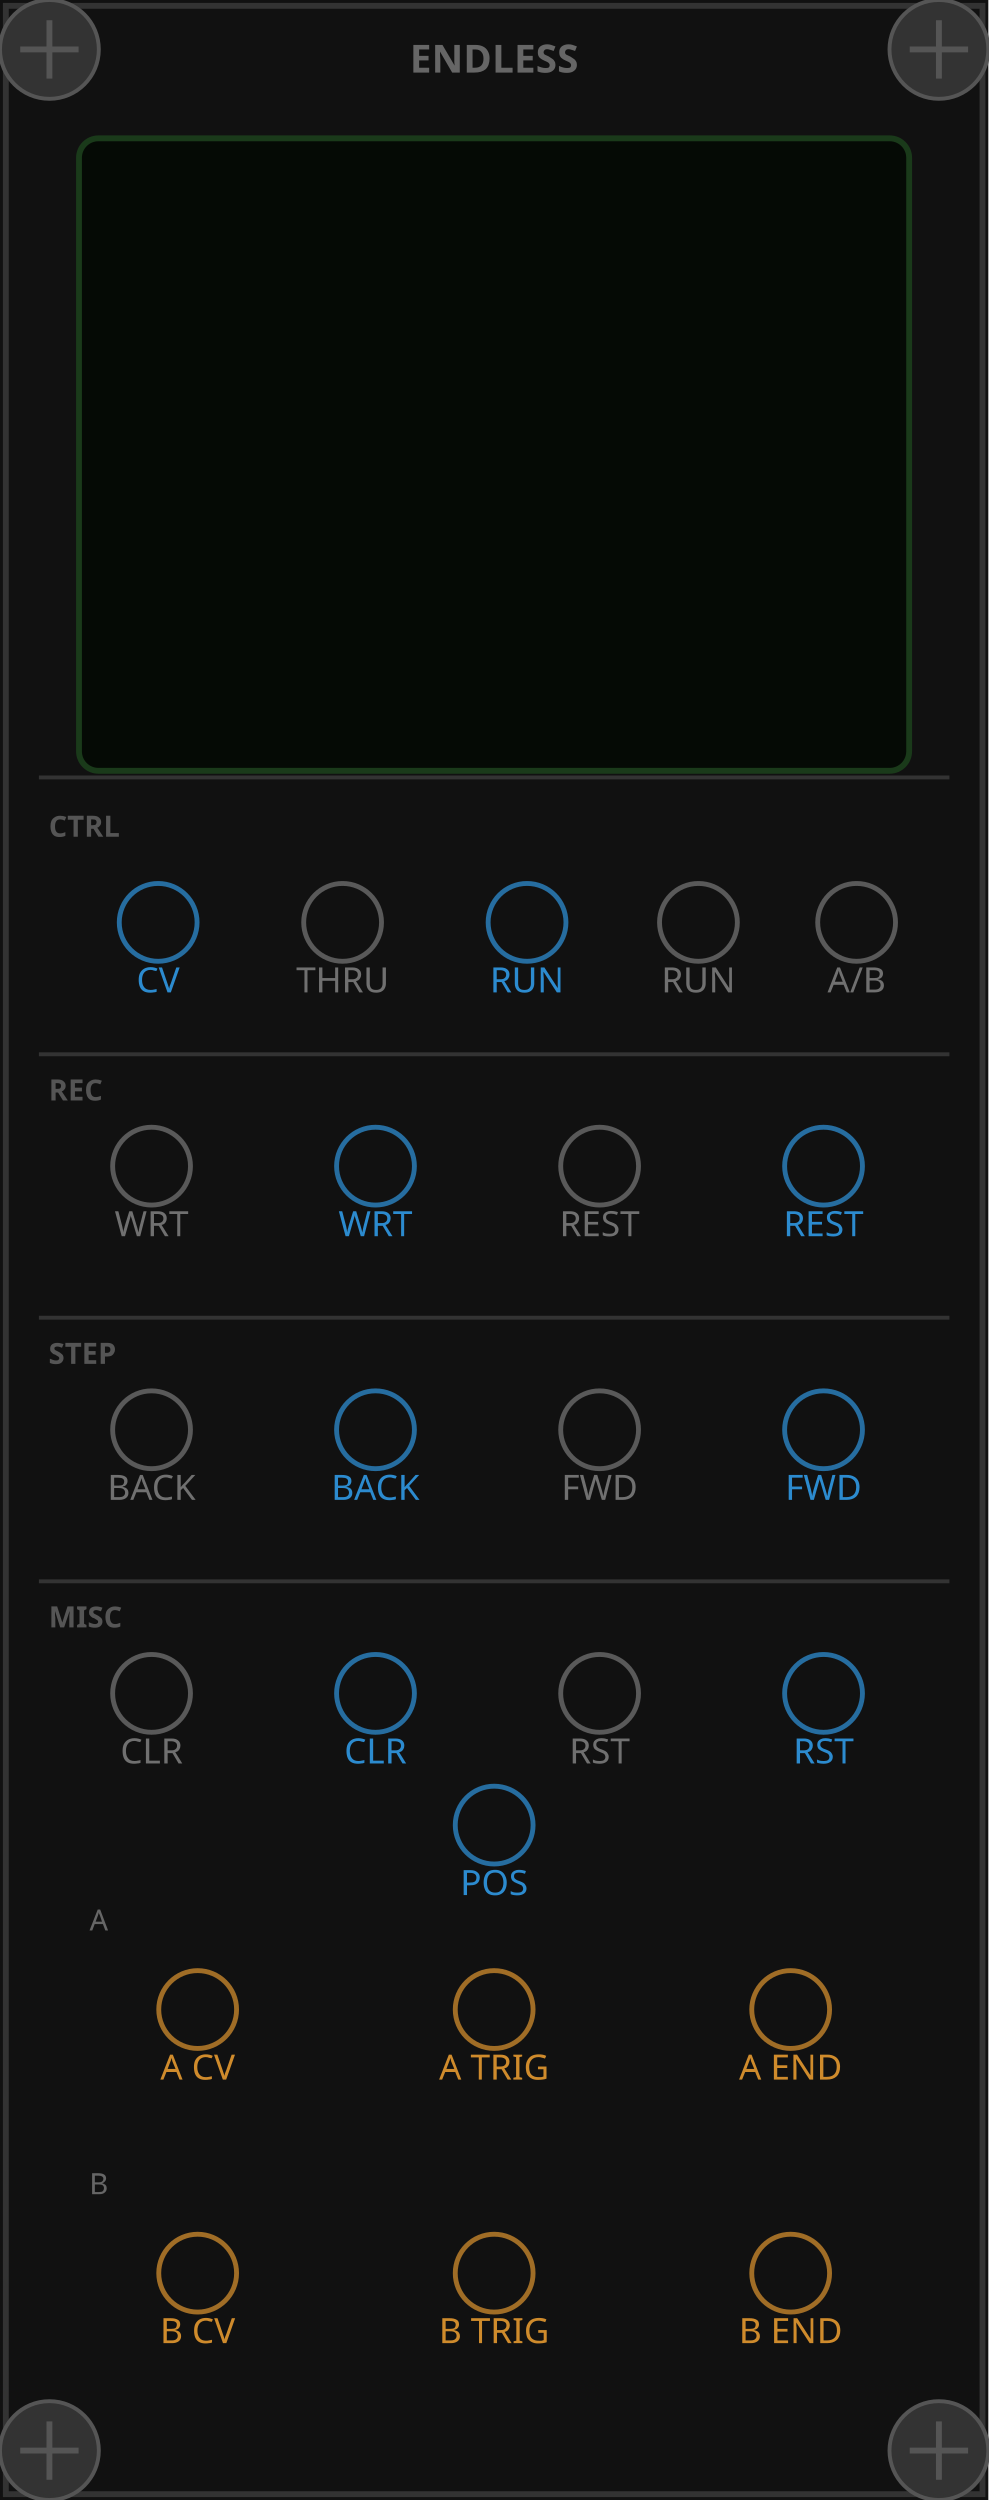
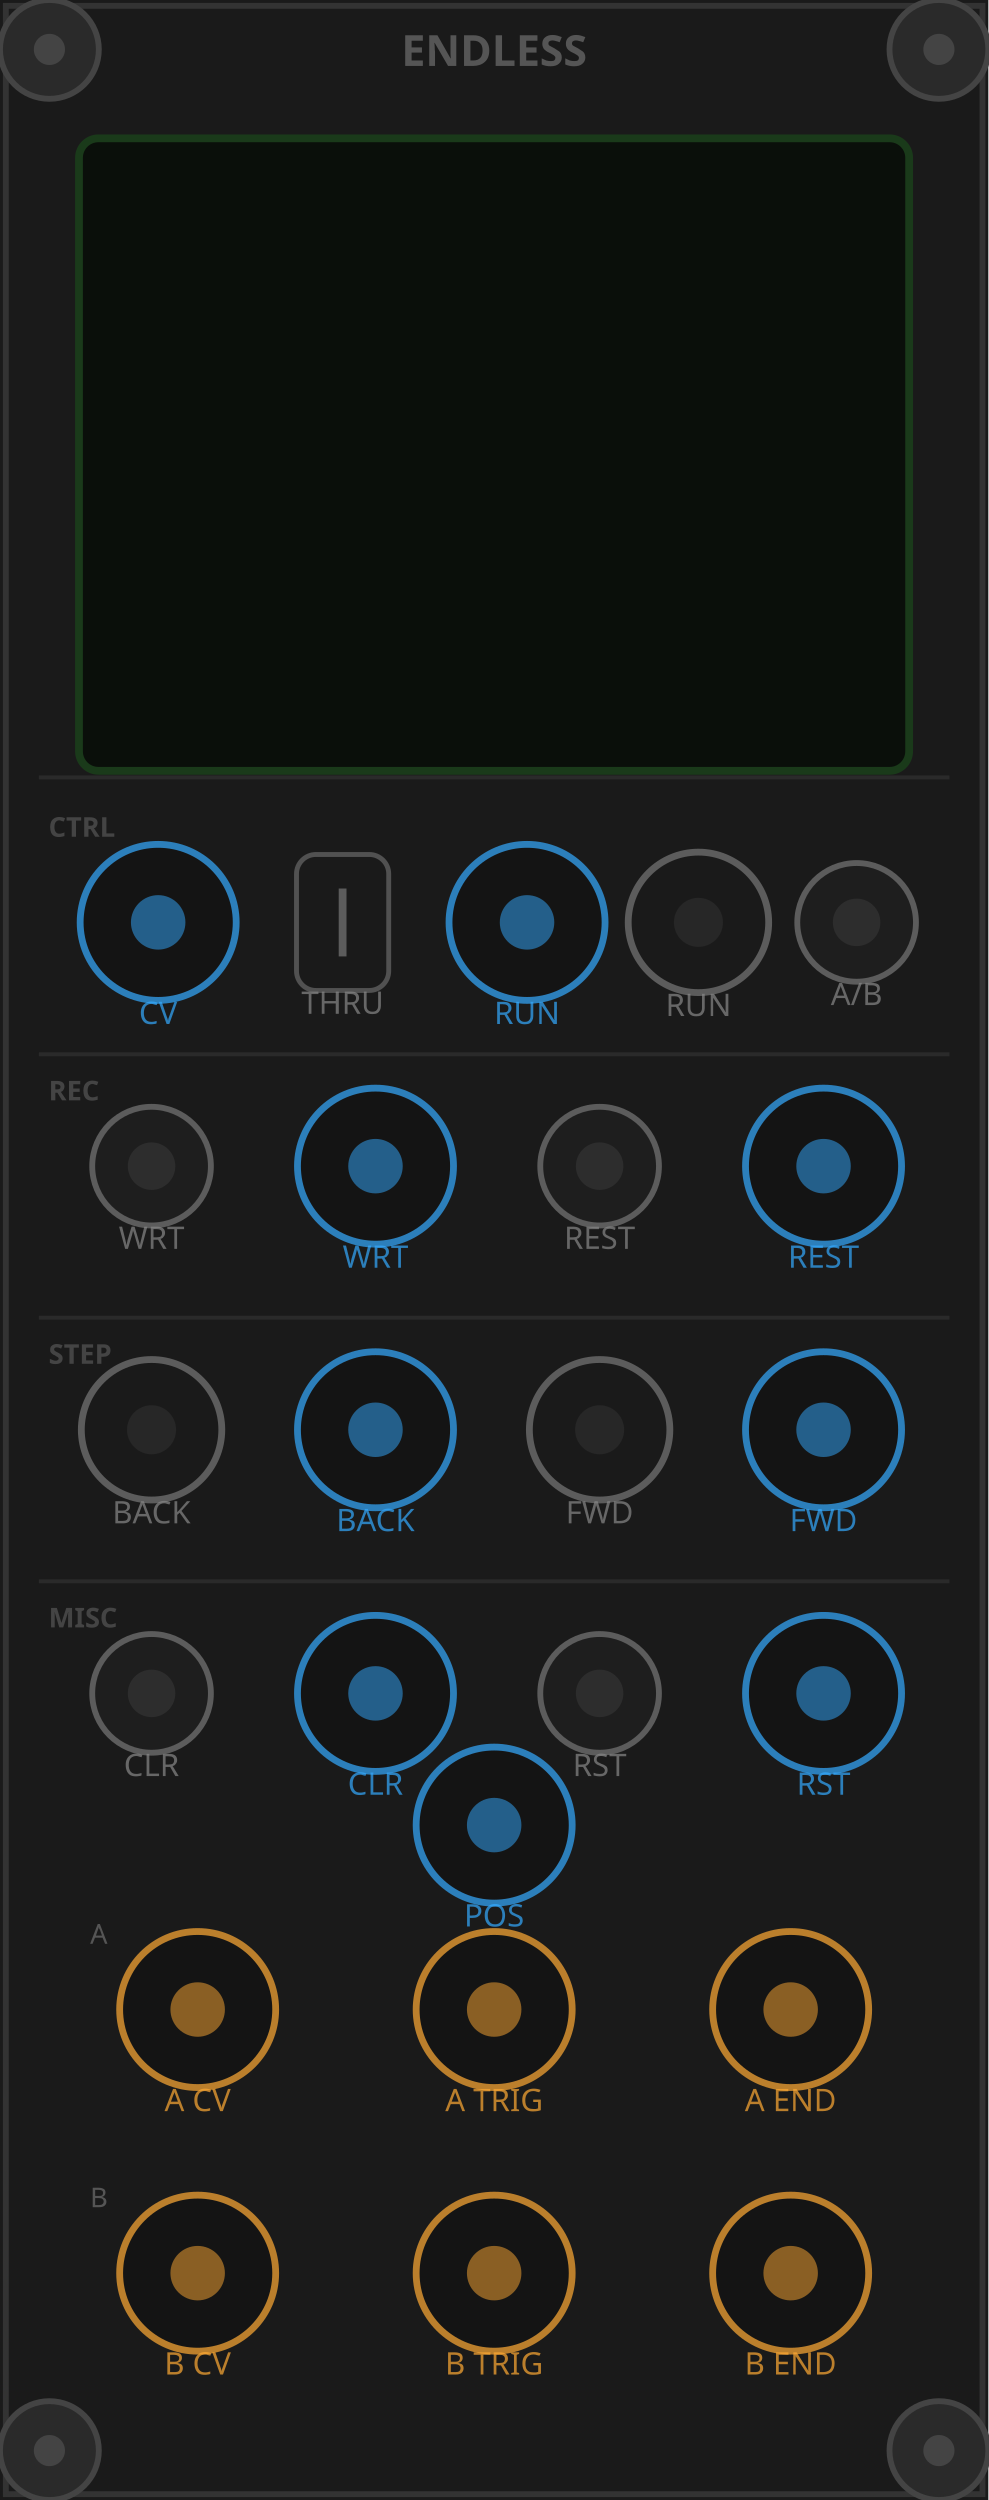
- <svg xmlns="http://www.w3.org/2000/svg" viewBox="0 0 50.80 128.5" width="50.80mm" height="128.5mm" version="1.1" id="svg42">
-   <defs id="defs2">
-     <filter id="glow">
-       <feGaussianBlur stdDeviation="0.3" result="blur" id="feGaussianBlur1" />
-       <feMerge id="feMerge2">
-         <feMergeNode in="blur" id="feMergeNode1" />
-         <feMergeNode in="SourceGraphic" id="feMergeNode2" />
-       </feMerge>
-     </filter>
-   </defs>
-   <rect width="50.80" height="128.5" fill="#111" id="rect2" />
-   <rect x="0.3" y="0.3" width="50.20" height="127.9" fill="none" stroke="#333" stroke-width="0.3" id="rect3" />
-   <circle cx="2.54" cy="2.54" r="2.54" fill="#333" stroke="#555" stroke-width="0.2" id="circle3" />
-   <line x1="1.04" y1="2.54" x2="4.04" y2="2.54" stroke="#555" stroke-width="0.3" id="line3" />
-   <line x1="2.54" y1="1.04" x2="2.54" y2="4.04" stroke="#555" stroke-width="0.3" id="line4" />
-   <circle cx="2.54" cy="125.96" r="2.54" fill="#333" stroke="#555" stroke-width="0.2" id="circle4" />
-   <line x1="1.04" y1="125.96" x2="4.04" y2="125.96" stroke="#555" stroke-width="0.3" id="line5" />
-   <line x1="2.54" y1="124.46" x2="2.54" y2="127.46" stroke="#555" stroke-width="0.3" id="line6" />
-   <circle cx="48.26" cy="2.54" r="2.54" fill="#333" stroke="#555" stroke-width="0.2" id="circle6" />
-   <line x1="46.76" y1="2.54" x2="49.76" y2="2.54" stroke="#555" stroke-width="0.3" id="line7" />
-   <line x1="48.26" y1="1.04" x2="48.26" y2="4.04" stroke="#555" stroke-width="0.3" id="line8" />
-   <circle cx="48.26" cy="125.96" r="2.54" fill="#333" stroke="#555" stroke-width="0.2" id="circle8" />
-   <line x1="46.76" y1="125.96" x2="49.76" y2="125.96" stroke="#555" stroke-width="0.3" id="line9" />
-   <line x1="48.26" y1="124.46" x2="48.26" y2="127.46" stroke="#555" stroke-width="0.3" id="line10" />
-   <rect x="4.06" y="7.11" width="42.67" height="32.51" rx="1" fill="#050a05" stroke="#1a3a1a" stroke-width="0.3" id="rect10" />
-   <text x="25.40" y="3.73" fill="#666" font-family="sans-serif" font-size="2" text-anchor="middle" font-weight="bold" id="text10">ENDLESS</text>
-   <circle cx="8.13" cy="47.41" r="2" fill="none" stroke="#3af" stroke-width="0.25" opacity="0.6" id="circle10" />
-   <text x="8.13" y="51.01" fill="#3af" font-family="sans-serif" font-size="1.8" text-anchor="middle" opacity="0.8" id="text11">CV</text>
-   <circle cx="17.61" cy="47.41" r="2" fill="none" stroke="#888" stroke-width="0.25" opacity="0.6" id="circle11" />
-   <text x="17.61" y="51.01" fill="#888" font-family="sans-serif" font-size="1.8" text-anchor="middle" opacity="0.8" id="text12">THRU</text>
-   <circle cx="27.09" cy="47.41" r="2" fill="none" stroke="#3af" stroke-width="0.25" opacity="0.6" id="circle12" />
-   <text x="27.09" y="51.01" fill="#3af" font-family="sans-serif" font-size="1.8" text-anchor="middle" opacity="0.8" id="text13">RUN</text>
-   <circle cx="35.90" cy="47.41" r="2" fill="none" stroke="#888" stroke-width="0.25" opacity="0.6" id="circle13" />
-   <text x="35.90" y="51.01" fill="#888" font-family="sans-serif" font-size="1.8" text-anchor="middle" opacity="0.8" id="text14">RUN</text>
-   <circle cx="44.03" cy="47.41" r="2" fill="none" stroke="#888" stroke-width="0.25" opacity="0.6" id="circle14" />
-   <text x="44.03" y="51.01" fill="#888" font-family="sans-serif" font-size="1.8" text-anchor="middle" opacity="0.8" id="text15">A/B</text>
-   <circle cx="7.79" cy="59.94" r="2" fill="none" stroke="#888" stroke-width="0.25" opacity="0.6" id="circle15" />
-   <text x="7.79" y="63.54" fill="#888" font-family="sans-serif" font-size="1.8" text-anchor="middle" opacity="0.8" id="text16">WRT</text>
-   <circle cx="19.30" cy="59.94" r="2" fill="none" stroke="#3af" stroke-width="0.25" opacity="0.6" id="circle16" />
-   <text x="19.30" y="63.54" fill="#3af" font-family="sans-serif" font-size="1.8" text-anchor="middle" opacity="0.8" id="text17">WRT</text>
-   <circle cx="30.82" cy="59.94" r="2" fill="none" stroke="#888" stroke-width="0.25" opacity="0.6" id="circle17" />
-   <text x="30.82" y="63.54" fill="#888" font-family="sans-serif" font-size="1.8" text-anchor="middle" opacity="0.8" id="text18">REST</text>
-   <circle cx="42.33" cy="59.94" r="2" fill="none" stroke="#3af" stroke-width="0.25" opacity="0.6" id="circle18" />
-   <text x="42.33" y="63.54" fill="#3af" font-family="sans-serif" font-size="1.8" text-anchor="middle" opacity="0.8" id="text19">REST</text>
-   <circle cx="7.79" cy="73.49" r="2" fill="none" stroke="#888" stroke-width="0.25" opacity="0.6" id="circle19" />
-   <text x="7.79" y="77.09" fill="#888" font-family="sans-serif" font-size="1.8" text-anchor="middle" opacity="0.8" id="text20">BACK</text>
-   <circle cx="19.30" cy="73.49" r="2" fill="none" stroke="#3af" stroke-width="0.25" opacity="0.6" id="circle20" />
-   <text x="19.30" y="77.09" fill="#3af" font-family="sans-serif" font-size="1.8" text-anchor="middle" opacity="0.8" id="text21">BACK</text>
-   <circle cx="30.82" cy="73.49" r="2" fill="none" stroke="#888" stroke-width="0.25" opacity="0.6" id="circle21" />
-   <text x="30.82" y="77.09" fill="#888" font-family="sans-serif" font-size="1.8" text-anchor="middle" opacity="0.8" id="text22">FWD</text>
-   <circle cx="42.33" cy="73.49" r="2" fill="none" stroke="#3af" stroke-width="0.25" opacity="0.6" id="circle22" />
-   <text x="42.33" y="77.09" fill="#3af" font-family="sans-serif" font-size="1.8" text-anchor="middle" opacity="0.8" id="text23">FWD</text>
-   <circle cx="7.79" cy="87.04" r="2" fill="none" stroke="#888" stroke-width="0.25" opacity="0.6" id="circle23" />
-   <text x="7.79" y="90.64" fill="#888" font-family="sans-serif" font-size="1.8" text-anchor="middle" opacity="0.8" id="text24">CLR</text>
-   <circle cx="19.30" cy="87.04" r="2" fill="none" stroke="#3af" stroke-width="0.25" opacity="0.6" id="circle24" />
-   <text x="19.30" y="90.64" fill="#3af" font-family="sans-serif" font-size="1.8" text-anchor="middle" opacity="0.8" id="text25">CLR</text>
-   <circle cx="30.82" cy="87.04" r="2" fill="none" stroke="#888" stroke-width="0.25" opacity="0.6" id="circle25" />
-   <text x="30.82" y="90.64" fill="#888" font-family="sans-serif" font-size="1.8" text-anchor="middle" opacity="0.8" id="text26">RST</text>
-   <circle cx="42.33" cy="87.04" r="2" fill="none" stroke="#3af" stroke-width="0.25" opacity="0.6" id="circle26" />
-   <text x="42.33" y="90.64" fill="#3af" font-family="sans-serif" font-size="1.8" text-anchor="middle" opacity="0.8" id="text27">RST</text>
-   <circle cx="25.40" cy="93.81" r="2" fill="none" stroke="#3af" stroke-width="0.25" opacity="0.6" id="circle27" />
-   <text x="25.40" y="97.41" fill="#3af" font-family="sans-serif" font-size="1.8" text-anchor="middle" opacity="0.8" id="text28">POS</text>
-   <circle cx="10.16" cy="103.29" r="2" fill="none" stroke="#fa3" stroke-width="0.25" opacity="0.6" id="circle28" />
-   <text x="10.16" y="106.89" fill="#fa3" font-family="sans-serif" font-size="1.8" text-anchor="middle" opacity="0.8" id="text29">A CV</text>
-   <circle cx="25.40" cy="103.29" r="2" fill="none" stroke="#fa3" stroke-width="0.25" opacity="0.6" id="circle29" />
-   <text x="25.40" y="106.89" fill="#fa3" font-family="sans-serif" font-size="1.8" text-anchor="middle" opacity="0.8" id="text30">A TRIG</text>
-   <circle cx="40.64" cy="103.29" r="2" fill="none" stroke="#fa3" stroke-width="0.25" opacity="0.6" id="circle30" />
-   <text x="40.64" y="106.89" fill="#fa3" font-family="sans-serif" font-size="1.8" text-anchor="middle" opacity="0.8" id="text31">A END</text>
-   <circle cx="10.16" cy="116.84" r="2" fill="none" stroke="#fa3" stroke-width="0.25" opacity="0.6" id="circle31" />
-   <text x="10.16" y="120.44" fill="#fa3" font-family="sans-serif" font-size="1.8" text-anchor="middle" opacity="0.8" id="text32">B CV</text>
-   <circle cx="25.40" cy="116.84" r="2" fill="none" stroke="#fa3" stroke-width="0.25" opacity="0.6" id="circle32" />
-   <text x="25.40" y="120.44" fill="#fa3" font-family="sans-serif" font-size="1.8" text-anchor="middle" opacity="0.8" id="text33">B TRIG</text>
-   <circle cx="40.64" cy="116.84" r="2" fill="none" stroke="#fa3" stroke-width="0.25" opacity="0.6" id="circle33" />
-   <text x="40.64" y="120.44" fill="#fa3" font-family="sans-serif" font-size="1.8" text-anchor="middle" opacity="0.8" id="text34">B END</text>
-   <line x1="2" y1="39.96" x2="48.80" y2="39.96" stroke="#333" stroke-width="0.2" id="line34" />
-   <line x1="2" y1="54.19" x2="48.80" y2="54.19" stroke="#333" stroke-width="0.2" id="line35" />
-   <line x1="2" y1="67.73" x2="48.80" y2="67.73" stroke="#333" stroke-width="0.2" id="line36" />
-   <line x1="2" y1="81.28" x2="48.80" y2="81.28" stroke="#333" stroke-width="0.2" id="line37" />
-   <text x="2.5" y="43.01" fill="#555" font-family="sans-serif" font-size="1.5" font-weight="bold" id="text37">CTRL</text>
-   <text x="2.5" y="56.56" fill="#555" font-family="sans-serif" font-size="1.5" font-weight="bold" id="text38">REC</text>
-   <text x="2.5" y="70.10" fill="#555" font-family="sans-serif" font-size="1.5" font-weight="bold" id="text39">STEP</text>
-   <text x="2.5" y="83.65" fill="#555" font-family="sans-serif" font-size="1.5" font-weight="bold" id="text40">MISC</text>
-   <text x="5.08" y="99.23" fill="#666" font-family="sans-serif" font-size="1.5" text-anchor="middle" id="text41">A</text>
-   <text x="5.08" y="112.78" fill="#666" font-family="sans-serif" font-size="1.5" text-anchor="middle" id="text42">B</text>
+ <svg xmlns="http://www.w3.org/2000/svg" viewBox="0 0 50.80 128.5" width="50.80mm" height="128.5mm">
+   <rect width="50.80" height="128.5" fill="#1a1a1a" />
+   <rect x="0.3" y="0.3" width="50.20" height="127.9" fill="none" stroke="#333" stroke-width="0.3" />
+   <circle cx="2.54" cy="2.54" r="2.54" fill="#2a2a2a" stroke="#444" stroke-width="0.3" />
+   <circle cx="2.54" cy="2.54" r="0.8" fill="#444" />
+   <circle cx="2.54" cy="125.96" r="2.54" fill="#2a2a2a" stroke="#444" stroke-width="0.3" />
+   <circle cx="2.54" cy="125.96" r="0.8" fill="#444" />
+   <circle cx="48.26" cy="2.54" r="2.54" fill="#2a2a2a" stroke="#444" stroke-width="0.3" />
+   <circle cx="48.26" cy="2.54" r="0.8" fill="#444" />
+   <circle cx="48.26" cy="125.96" r="2.54" fill="#2a2a2a" stroke="#444" stroke-width="0.3" />
+   <circle cx="48.26" cy="125.96" r="0.8" fill="#444" />
+   <rect x="4.06" y="7.11" width="42.67" height="32.51" rx="1" fill="#0a0f0a" stroke="#1a3a1a" stroke-width="0.4" />
+   <text x="25.40" y="3.39" fill="#555" font-family="sans-serif" font-size="2.2" text-anchor="middle" font-weight="bold">ENDLESS</text>
+   <circle cx="8.13" cy="47.41" r="4.01" fill="#111" stroke="#3af" stroke-width="0.35" opacity="0.7" />
+   <circle cx="8.13" cy="47.41" r="1.40" fill="#3af" opacity="0.5" />
+   <text x="8.13" y="52.63" fill="#3af" font-family="sans-serif" font-size="1.6" text-anchor="middle" opacity="0.7">CV</text>
+   <rect x="15.24" y="43.92" width="4.74" height="6.99" rx="1" fill="none" stroke="#888" stroke-width="0.25" opacity="0.5" />
+   <line x1="17.61" y1="49.16" x2="17.61" y2="45.67" stroke="#888" stroke-width="0.4" opacity="0.6" />
+   <text x="17.61" y="52.11" fill="#888" font-family="sans-serif" font-size="1.6" text-anchor="middle" opacity="0.7">THRU</text>
+   <circle cx="27.09" cy="47.41" r="4.01" fill="#111" stroke="#3af" stroke-width="0.35" opacity="0.7" />
+   <circle cx="27.09" cy="47.41" r="1.40" fill="#3af" opacity="0.5" />
+   <text x="27.09" y="52.63" fill="#3af" font-family="sans-serif" font-size="1.6" text-anchor="middle" opacity="0.7">RUN</text>
+   <circle cx="35.90" cy="47.41" r="3.61" fill="#1a1a1a" stroke="#888" stroke-width="0.35" opacity="0.6" />
+   <circle cx="35.90" cy="47.41" r="1.26" fill="#333" opacity="0.5" />
+   <text x="35.90" y="52.22" fill="#888" font-family="sans-serif" font-size="1.6" text-anchor="middle" opacity="0.7">RUN</text>
+   <circle cx="44.03" cy="47.41" r="3.05" fill="#222" stroke="#888" stroke-width="0.3" opacity="0.6" />
+   <circle cx="44.03" cy="47.41" r="1.22" fill="#444" opacity="0.4" />
+   <text x="44.03" y="51.66" fill="#888" font-family="sans-serif" font-size="1.6" text-anchor="middle" opacity="0.7">A/B</text>
+   <circle cx="7.79" cy="59.94" r="3.05" fill="#222" stroke="#888" stroke-width="0.3" opacity="0.6" />
+   <circle cx="7.79" cy="59.94" r="1.22" fill="#444" opacity="0.4" />
+   <text x="7.79" y="64.19" fill="#888" font-family="sans-serif" font-size="1.6" text-anchor="middle" opacity="0.7">WRT</text>
+   <circle cx="19.30" cy="59.94" r="4.01" fill="#111" stroke="#3af" stroke-width="0.35" opacity="0.7" />
+   <circle cx="19.30" cy="59.94" r="1.40" fill="#3af" opacity="0.5" />
+   <text x="19.30" y="65.16" fill="#3af" font-family="sans-serif" font-size="1.6" text-anchor="middle" opacity="0.7">WRT</text>
+   <circle cx="30.82" cy="59.94" r="3.05" fill="#222" stroke="#888" stroke-width="0.3" opacity="0.6" />
+   <circle cx="30.82" cy="59.94" r="1.22" fill="#444" opacity="0.4" />
+   <text x="30.82" y="64.19" fill="#888" font-family="sans-serif" font-size="1.6" text-anchor="middle" opacity="0.7">REST</text>
+   <circle cx="42.33" cy="59.94" r="4.01" fill="#111" stroke="#3af" stroke-width="0.35" opacity="0.7" />
+   <circle cx="42.33" cy="59.94" r="1.40" fill="#3af" opacity="0.5" />
+   <text x="42.33" y="65.16" fill="#3af" font-family="sans-serif" font-size="1.6" text-anchor="middle" opacity="0.7">REST</text>
+   <circle cx="7.79" cy="73.49" r="3.61" fill="#1a1a1a" stroke="#888" stroke-width="0.35" opacity="0.6" />
+   <circle cx="7.79" cy="73.49" r="1.26" fill="#333" opacity="0.5" />
+   <text x="7.79" y="78.30" fill="#888" font-family="sans-serif" font-size="1.6" text-anchor="middle" opacity="0.7">BACK</text>
+   <circle cx="19.30" cy="73.49" r="4.01" fill="#111" stroke="#3af" stroke-width="0.35" opacity="0.7" />
+   <circle cx="19.30" cy="73.49" r="1.40" fill="#3af" opacity="0.5" />
+   <text x="19.30" y="78.70" fill="#3af" font-family="sans-serif" font-size="1.6" text-anchor="middle" opacity="0.7">BACK</text>
+   <circle cx="30.82" cy="73.49" r="3.61" fill="#1a1a1a" stroke="#888" stroke-width="0.35" opacity="0.6" />
+   <circle cx="30.82" cy="73.49" r="1.26" fill="#333" opacity="0.5" />
+   <text x="30.82" y="78.30" fill="#888" font-family="sans-serif" font-size="1.6" text-anchor="middle" opacity="0.7">FWD</text>
+   <circle cx="42.33" cy="73.49" r="4.01" fill="#111" stroke="#3af" stroke-width="0.35" opacity="0.7" />
+   <circle cx="42.33" cy="73.49" r="1.40" fill="#3af" opacity="0.5" />
+   <text x="42.33" y="78.70" fill="#3af" font-family="sans-serif" font-size="1.6" text-anchor="middle" opacity="0.7">FWD</text>
+   <circle cx="7.79" cy="87.04" r="3.05" fill="#222" stroke="#888" stroke-width="0.3" opacity="0.6" />
+   <circle cx="7.79" cy="87.04" r="1.22" fill="#444" opacity="0.4" />
+   <text x="7.79" y="91.29" fill="#888" font-family="sans-serif" font-size="1.6" text-anchor="middle" opacity="0.7">CLR</text>
+   <circle cx="19.30" cy="87.04" r="4.01" fill="#111" stroke="#3af" stroke-width="0.35" opacity="0.7" />
+   <circle cx="19.30" cy="87.04" r="1.40" fill="#3af" opacity="0.5" />
+   <text x="19.30" y="92.25" fill="#3af" font-family="sans-serif" font-size="1.6" text-anchor="middle" opacity="0.7">CLR</text>
+   <circle cx="30.82" cy="87.04" r="3.05" fill="#222" stroke="#888" stroke-width="0.3" opacity="0.6" />
+   <circle cx="30.82" cy="87.04" r="1.22" fill="#444" opacity="0.4" />
+   <text x="30.82" y="91.29" fill="#888" font-family="sans-serif" font-size="1.6" text-anchor="middle" opacity="0.7">RST</text>
+   <circle cx="42.33" cy="87.04" r="4.01" fill="#111" stroke="#3af" stroke-width="0.35" opacity="0.7" />
+   <circle cx="42.33" cy="87.04" r="1.40" fill="#3af" opacity="0.5" />
+   <text x="42.33" y="92.25" fill="#3af" font-family="sans-serif" font-size="1.6" text-anchor="middle" opacity="0.7">RST</text>
+   <circle cx="25.40" cy="93.81" r="4.01" fill="#111" stroke="#3af" stroke-width="0.35" opacity="0.7" />
+   <circle cx="25.40" cy="93.81" r="1.40" fill="#3af" opacity="0.5" />
+   <text x="25.40" y="99.02" fill="#3af" font-family="sans-serif" font-size="1.6" text-anchor="middle" opacity="0.7">POS</text>
+   <circle cx="10.16" cy="103.29" r="4.01" fill="#111" stroke="#fa3" stroke-width="0.35" opacity="0.7" />
+   <circle cx="10.16" cy="103.29" r="1.40" fill="#fa3" opacity="0.5" />
+   <text x="10.16" y="108.51" fill="#fa3" font-family="sans-serif" font-size="1.6" text-anchor="middle" opacity="0.7">A CV</text>
+   <circle cx="25.40" cy="103.29" r="4.01" fill="#111" stroke="#fa3" stroke-width="0.35" opacity="0.7" />
+   <circle cx="25.40" cy="103.29" r="1.40" fill="#fa3" opacity="0.5" />
+   <text x="25.40" y="108.51" fill="#fa3" font-family="sans-serif" font-size="1.6" text-anchor="middle" opacity="0.7">A TRIG</text>
+   <circle cx="40.64" cy="103.29" r="4.01" fill="#111" stroke="#fa3" stroke-width="0.35" opacity="0.7" />
+   <circle cx="40.64" cy="103.29" r="1.40" fill="#fa3" opacity="0.5" />
+   <text x="40.64" y="108.51" fill="#fa3" font-family="sans-serif" font-size="1.6" text-anchor="middle" opacity="0.7">A END</text>
+   <circle cx="10.16" cy="116.84" r="4.01" fill="#111" stroke="#fa3" stroke-width="0.35" opacity="0.7" />
+   <circle cx="10.16" cy="116.84" r="1.40" fill="#fa3" opacity="0.5" />
+   <text x="10.16" y="122.05" fill="#fa3" font-family="sans-serif" font-size="1.6" text-anchor="middle" opacity="0.7">B CV</text>
+   <circle cx="25.40" cy="116.84" r="4.01" fill="#111" stroke="#fa3" stroke-width="0.35" opacity="0.7" />
+   <circle cx="25.40" cy="116.84" r="1.40" fill="#fa3" opacity="0.5" />
+   <text x="25.40" y="122.05" fill="#fa3" font-family="sans-serif" font-size="1.6" text-anchor="middle" opacity="0.7">B TRIG</text>
+   <circle cx="40.64" cy="116.84" r="4.01" fill="#111" stroke="#fa3" stroke-width="0.35" opacity="0.7" />
+   <circle cx="40.64" cy="116.84" r="1.40" fill="#fa3" opacity="0.5" />
+   <text x="40.64" y="122.05" fill="#fa3" font-family="sans-serif" font-size="1.6" text-anchor="middle" opacity="0.7">B END</text>
+   <line x1="2" y1="39.96" x2="48.80" y2="39.96" stroke="#2a2a2a" stroke-width="0.2" />
+   <line x1="2" y1="54.19" x2="48.80" y2="54.19" stroke="#2a2a2a" stroke-width="0.2" />
+   <line x1="2" y1="67.73" x2="48.80" y2="67.73" stroke="#2a2a2a" stroke-width="0.2" />
+   <line x1="2" y1="81.28" x2="48.80" y2="81.28" stroke="#2a2a2a" stroke-width="0.2" />
+   <text x="2.5" y="43.01" fill="#444" font-family="sans-serif" font-size="1.4" font-weight="bold">CTRL</text>
+   <text x="2.5" y="56.56" fill="#444" font-family="sans-serif" font-size="1.4" font-weight="bold">REC</text>
+   <text x="2.5" y="70.10" fill="#444" font-family="sans-serif" font-size="1.4" font-weight="bold">STEP</text>
+   <text x="2.5" y="83.65" fill="#444" font-family="sans-serif" font-size="1.4" font-weight="bold">MISC</text>
+   <text x="5.08" y="99.91" fill="#555" font-family="sans-serif" font-size="1.4" text-anchor="middle">A</text>
+   <text x="5.08" y="113.45" fill="#555" font-family="sans-serif" font-size="1.4" text-anchor="middle">B</text>
</svg>
